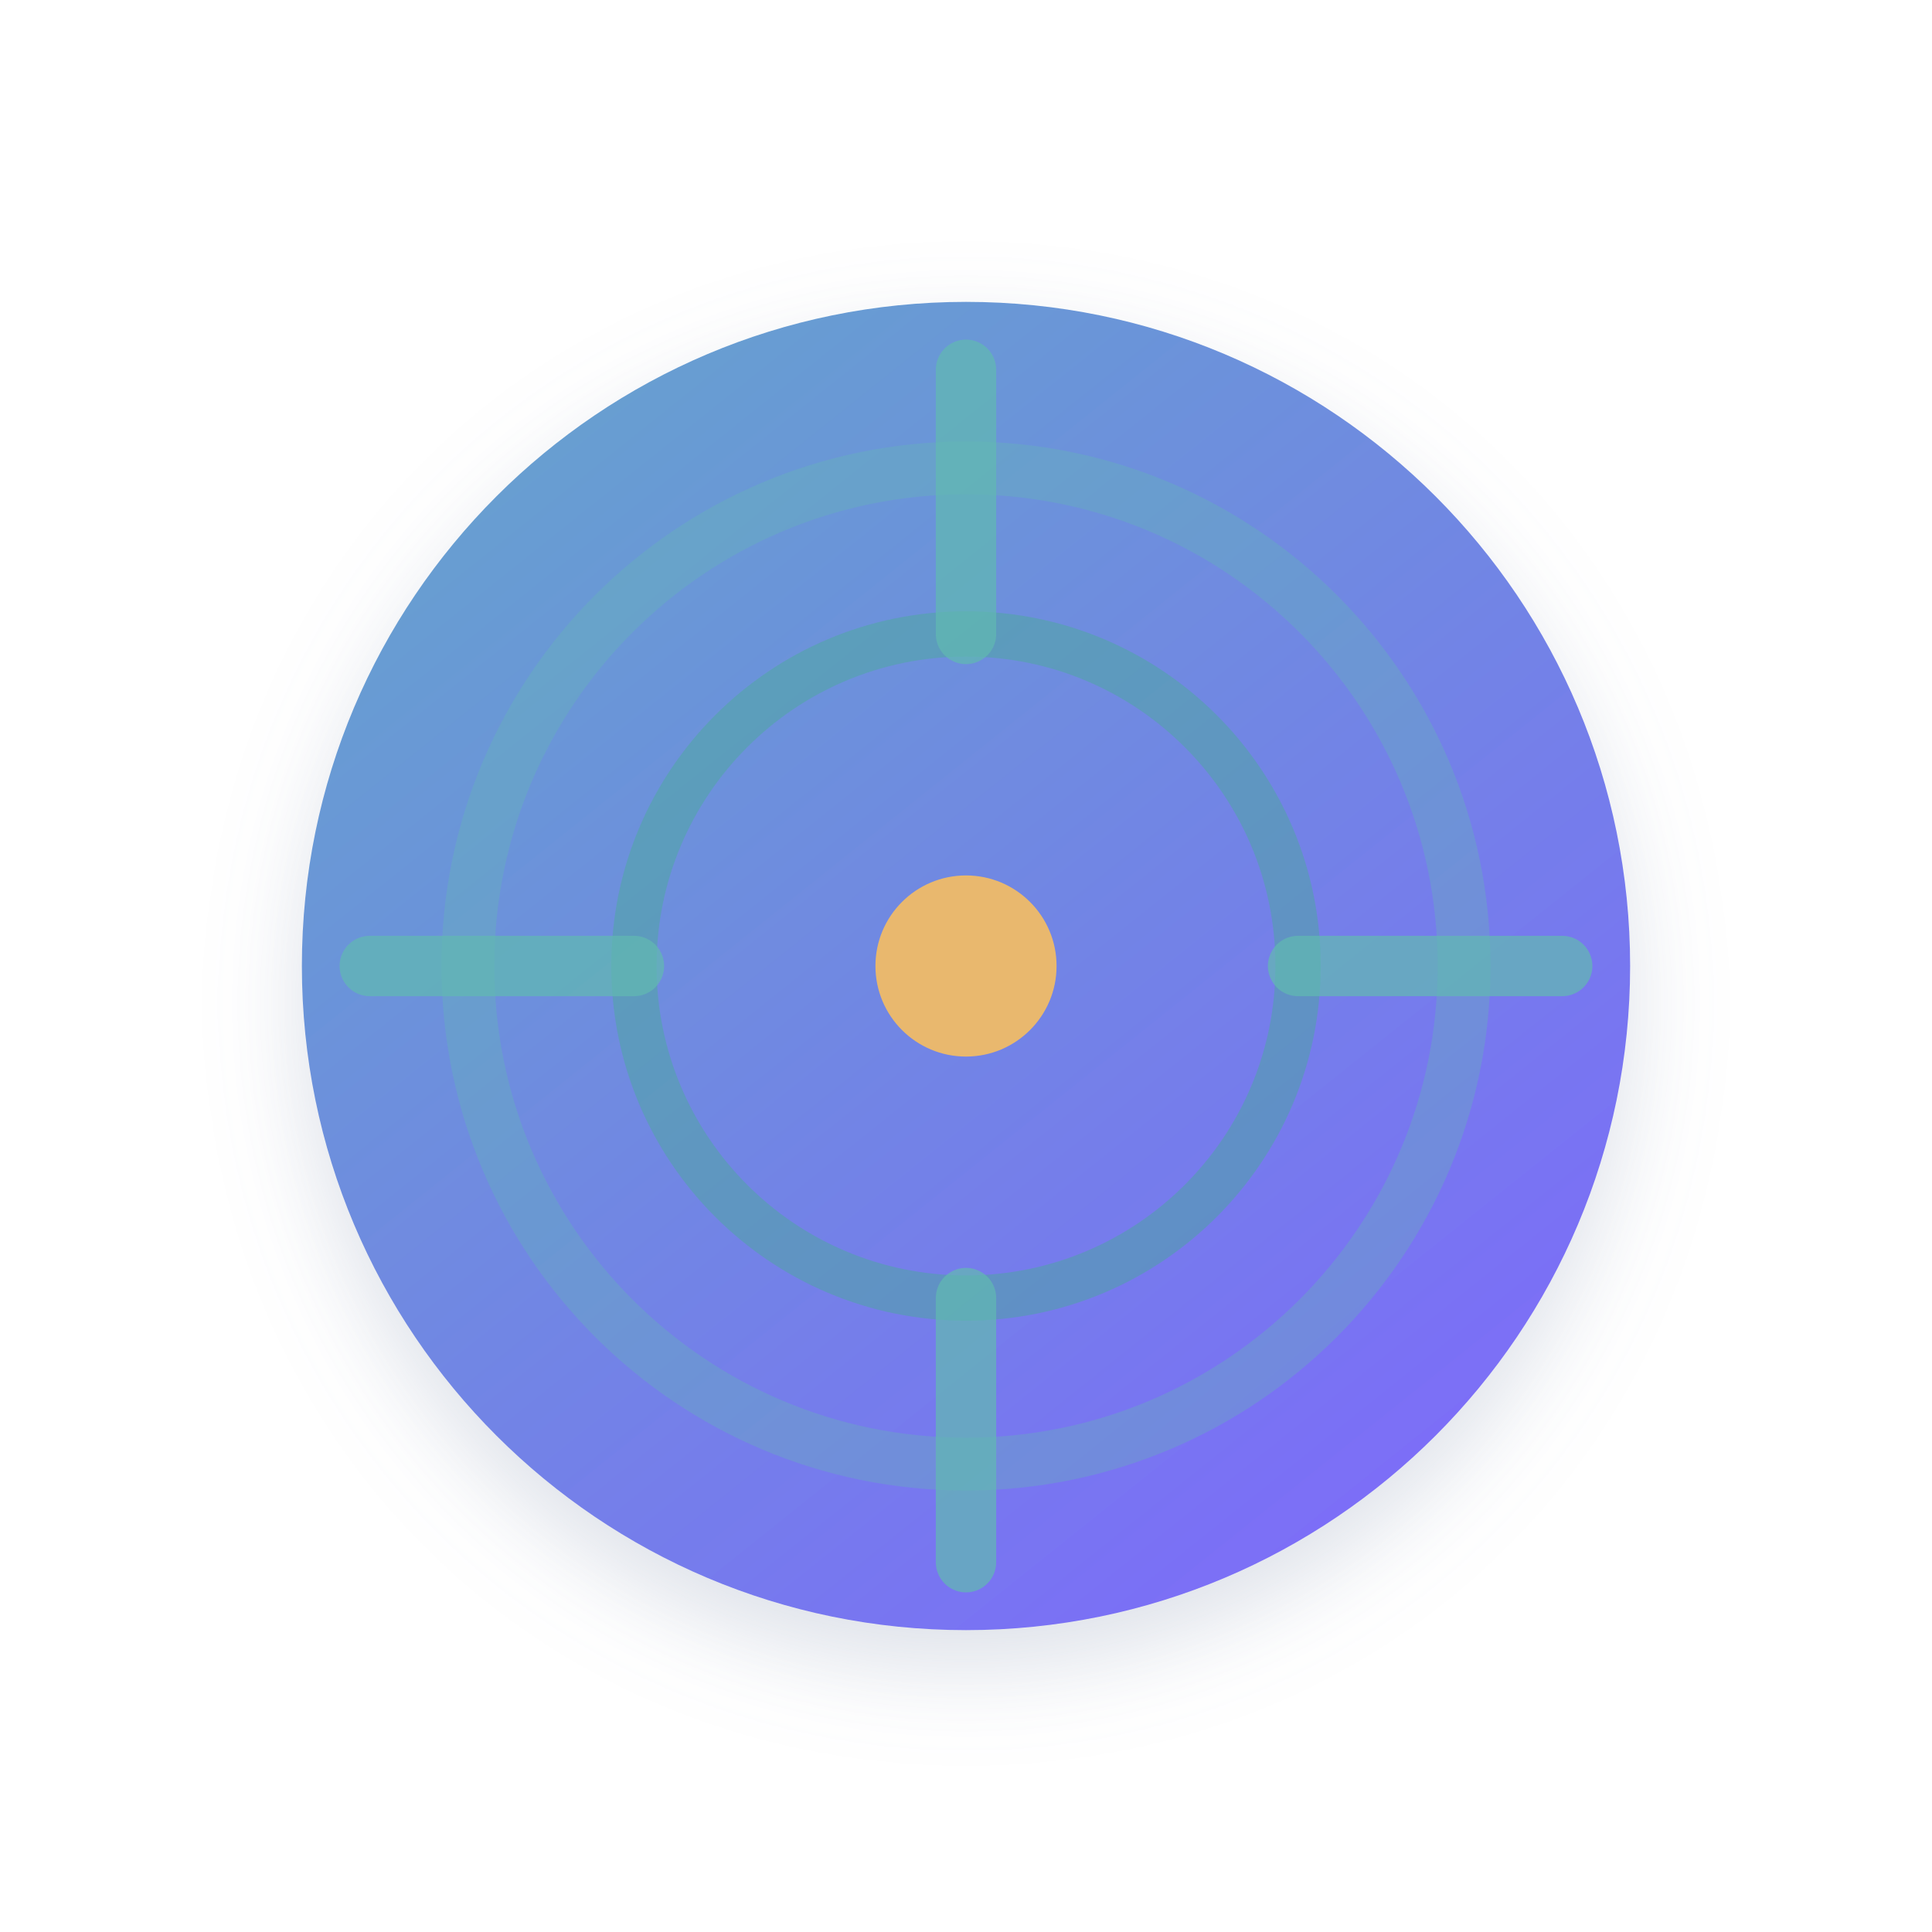
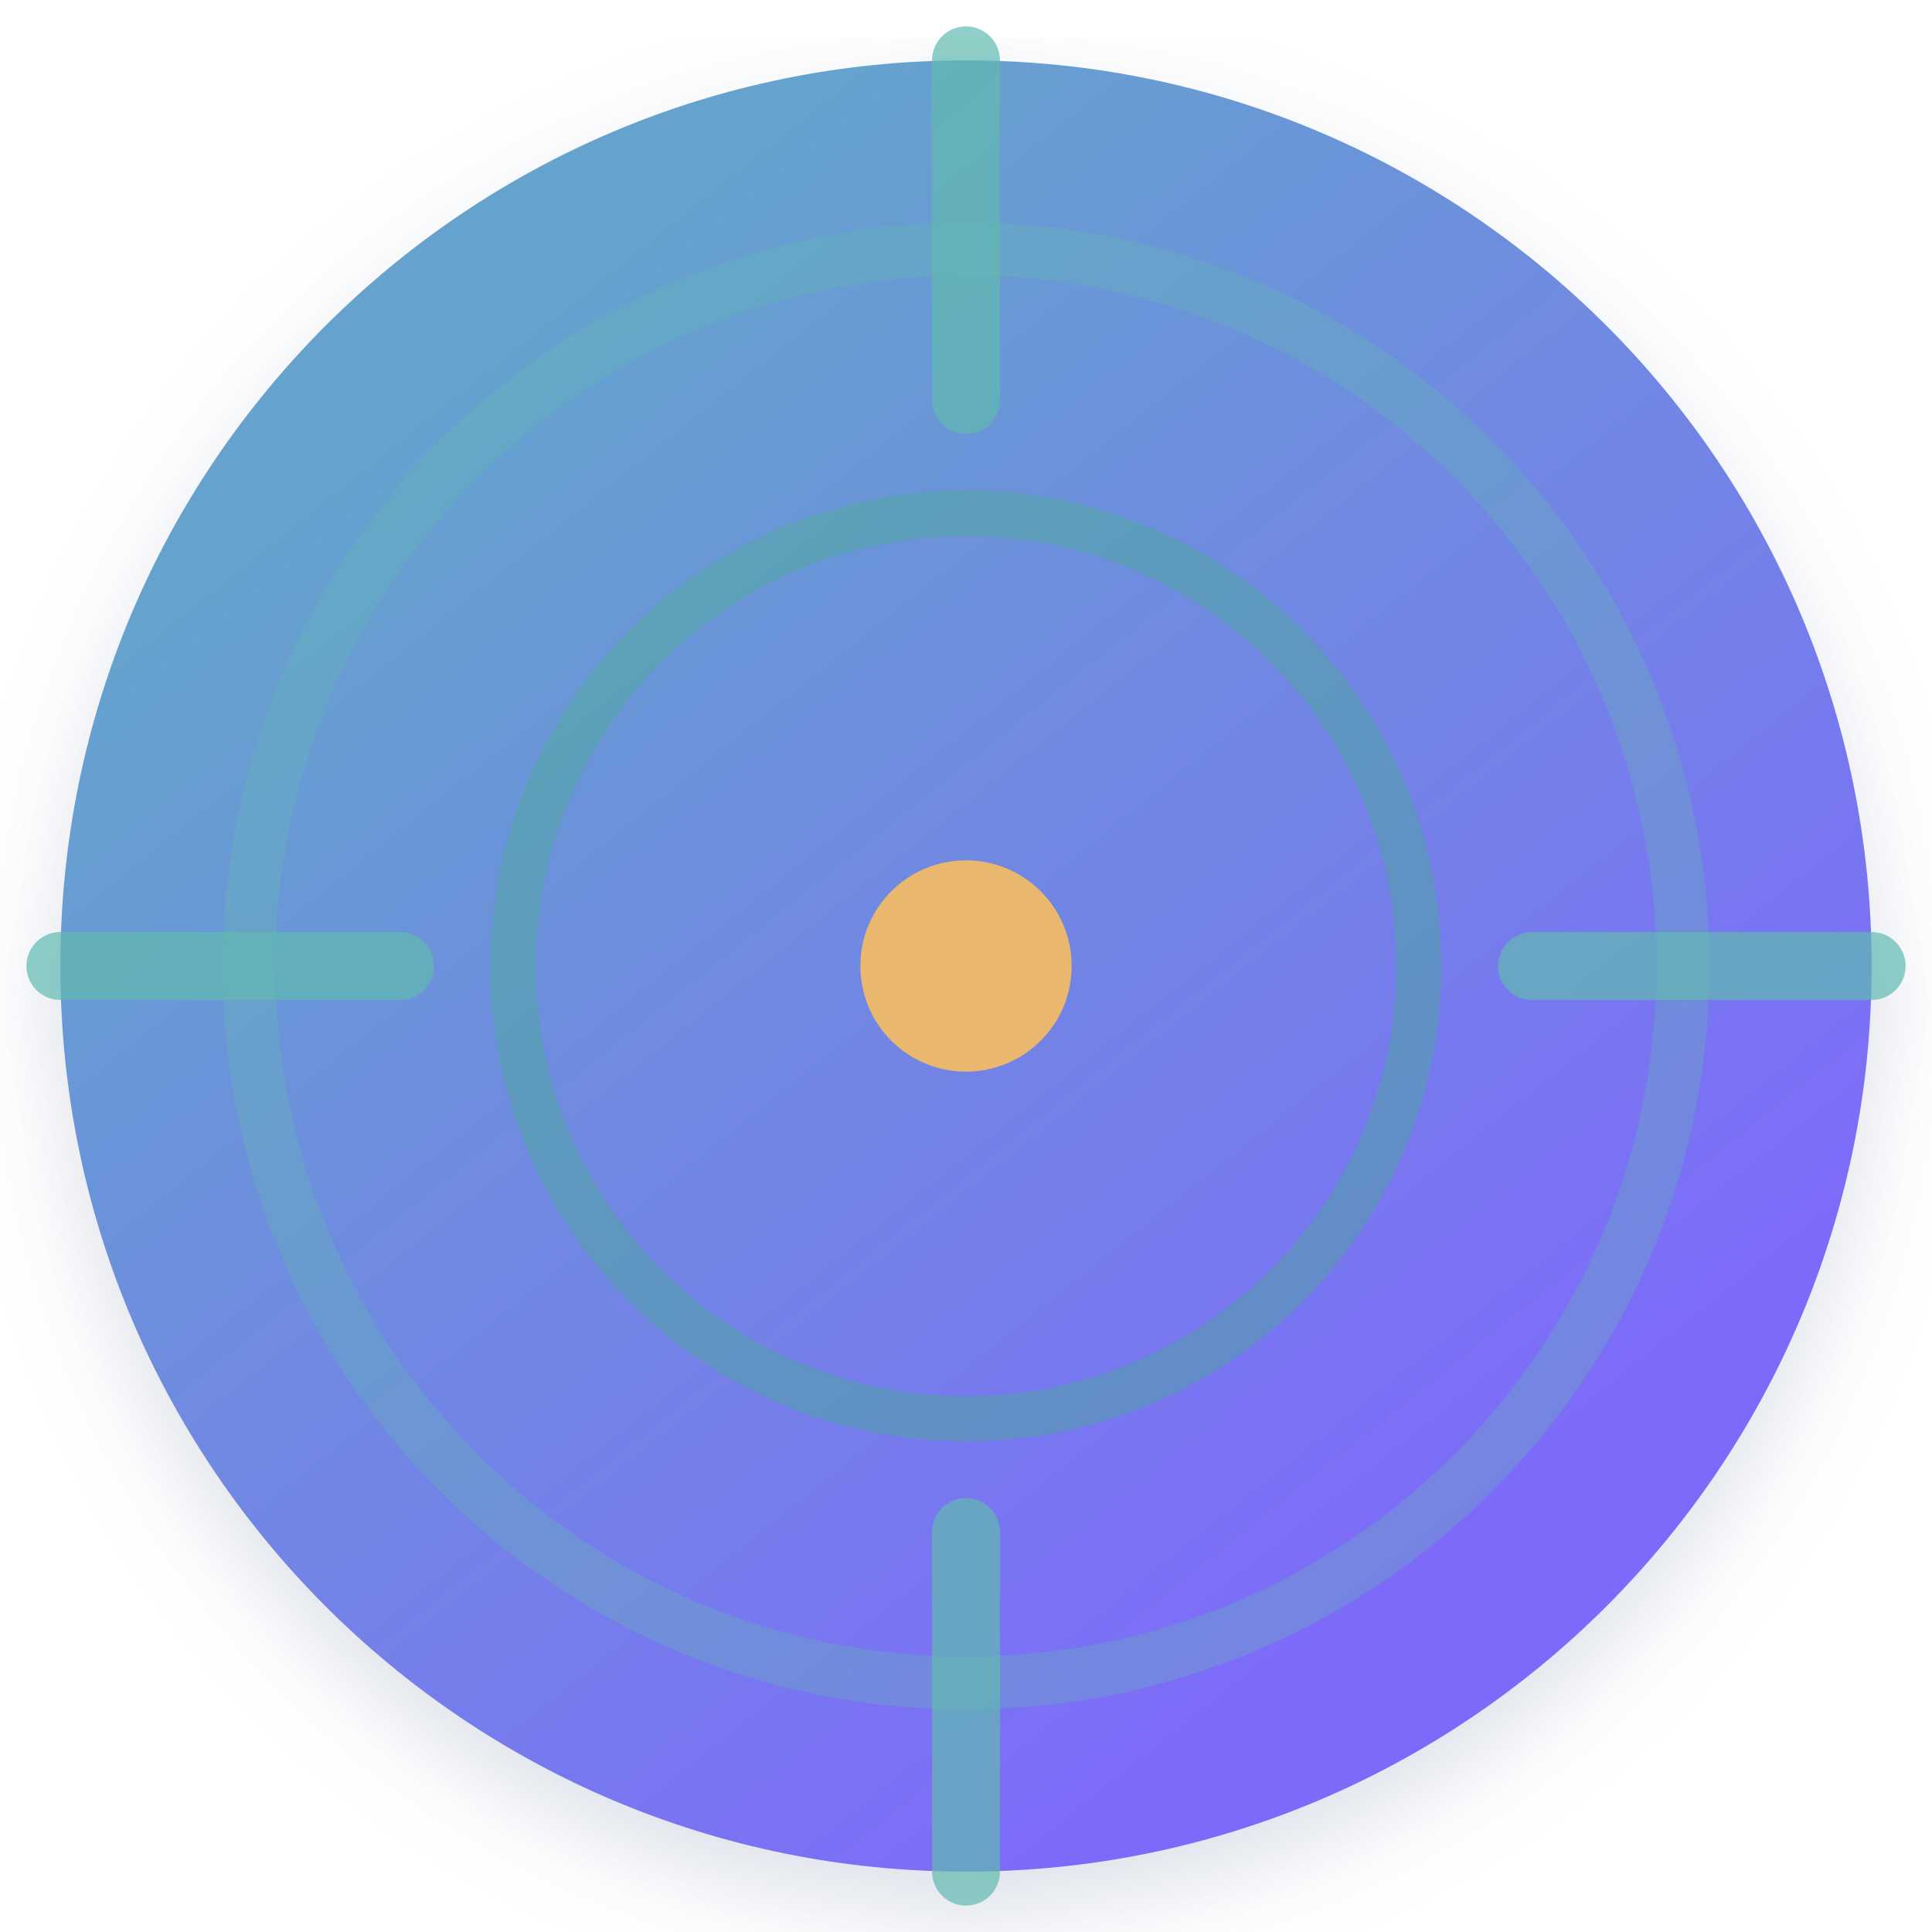
<svg xmlns="http://www.w3.org/2000/svg" viewBox="0 0 512 512" width="512" height="512">
  <defs>
    <linearGradient id="g" x1="128" y1="96" x2="384" y2="416" gradientUnits="userSpaceOnUse">
      <stop offset="0" stop-color="#65A2CE" />
      <stop offset="1" stop-color="#7D6AFA" />
    </linearGradient>
    <filter id="ds" x="-20%" y="-20%" width="140%" height="140%">
      <feDropShadow dx="0" dy="10" stdDeviation="12" flood-color="#8793AF" flood-opacity="0.28" />
    </filter>
  </defs>
  <g filter="url(#ds)">
-     <circle cx="256" cy="256" r="176" fill="url(#g)" />
-     <circle cx="256" cy="256" r="132" fill="none" stroke="#61BAB1" stroke-width="14" stroke-opacity="0.32" />
-     <circle cx="256" cy="256" r="88" fill="none" stroke="#47AE8F" stroke-width="12" stroke-opacity="0.42" />
-     <path d="M256 98v70M256 344v70M98 256h70M344 256h70" fill="none" stroke="#61BAB1" stroke-width="16" stroke-linecap="round" stroke-opacity="0.7" />
-     <circle cx="256" cy="256" r="24" fill="#E9B86E" />
+     <circle cx="256" cy="256" r="240" fill="url(#g)" />
+     <circle cx="256" cy="256" r="190" fill="none" stroke="#61BAB1" stroke-width="14" stroke-opacity="0.32" />
+     <circle cx="256" cy="256" r="120" fill="none" stroke="#47AE8F" stroke-width="12" stroke-opacity="0.42" />
+     <path d="M256 16v90M256 406v90M16 256h90M406 256h90" fill="none" stroke="#61BAB1" stroke-width="18" stroke-linecap="round" stroke-opacity="0.7" />
+     <circle cx="256" cy="256" r="28" fill="#E9B86E" />
  </g>
</svg>
